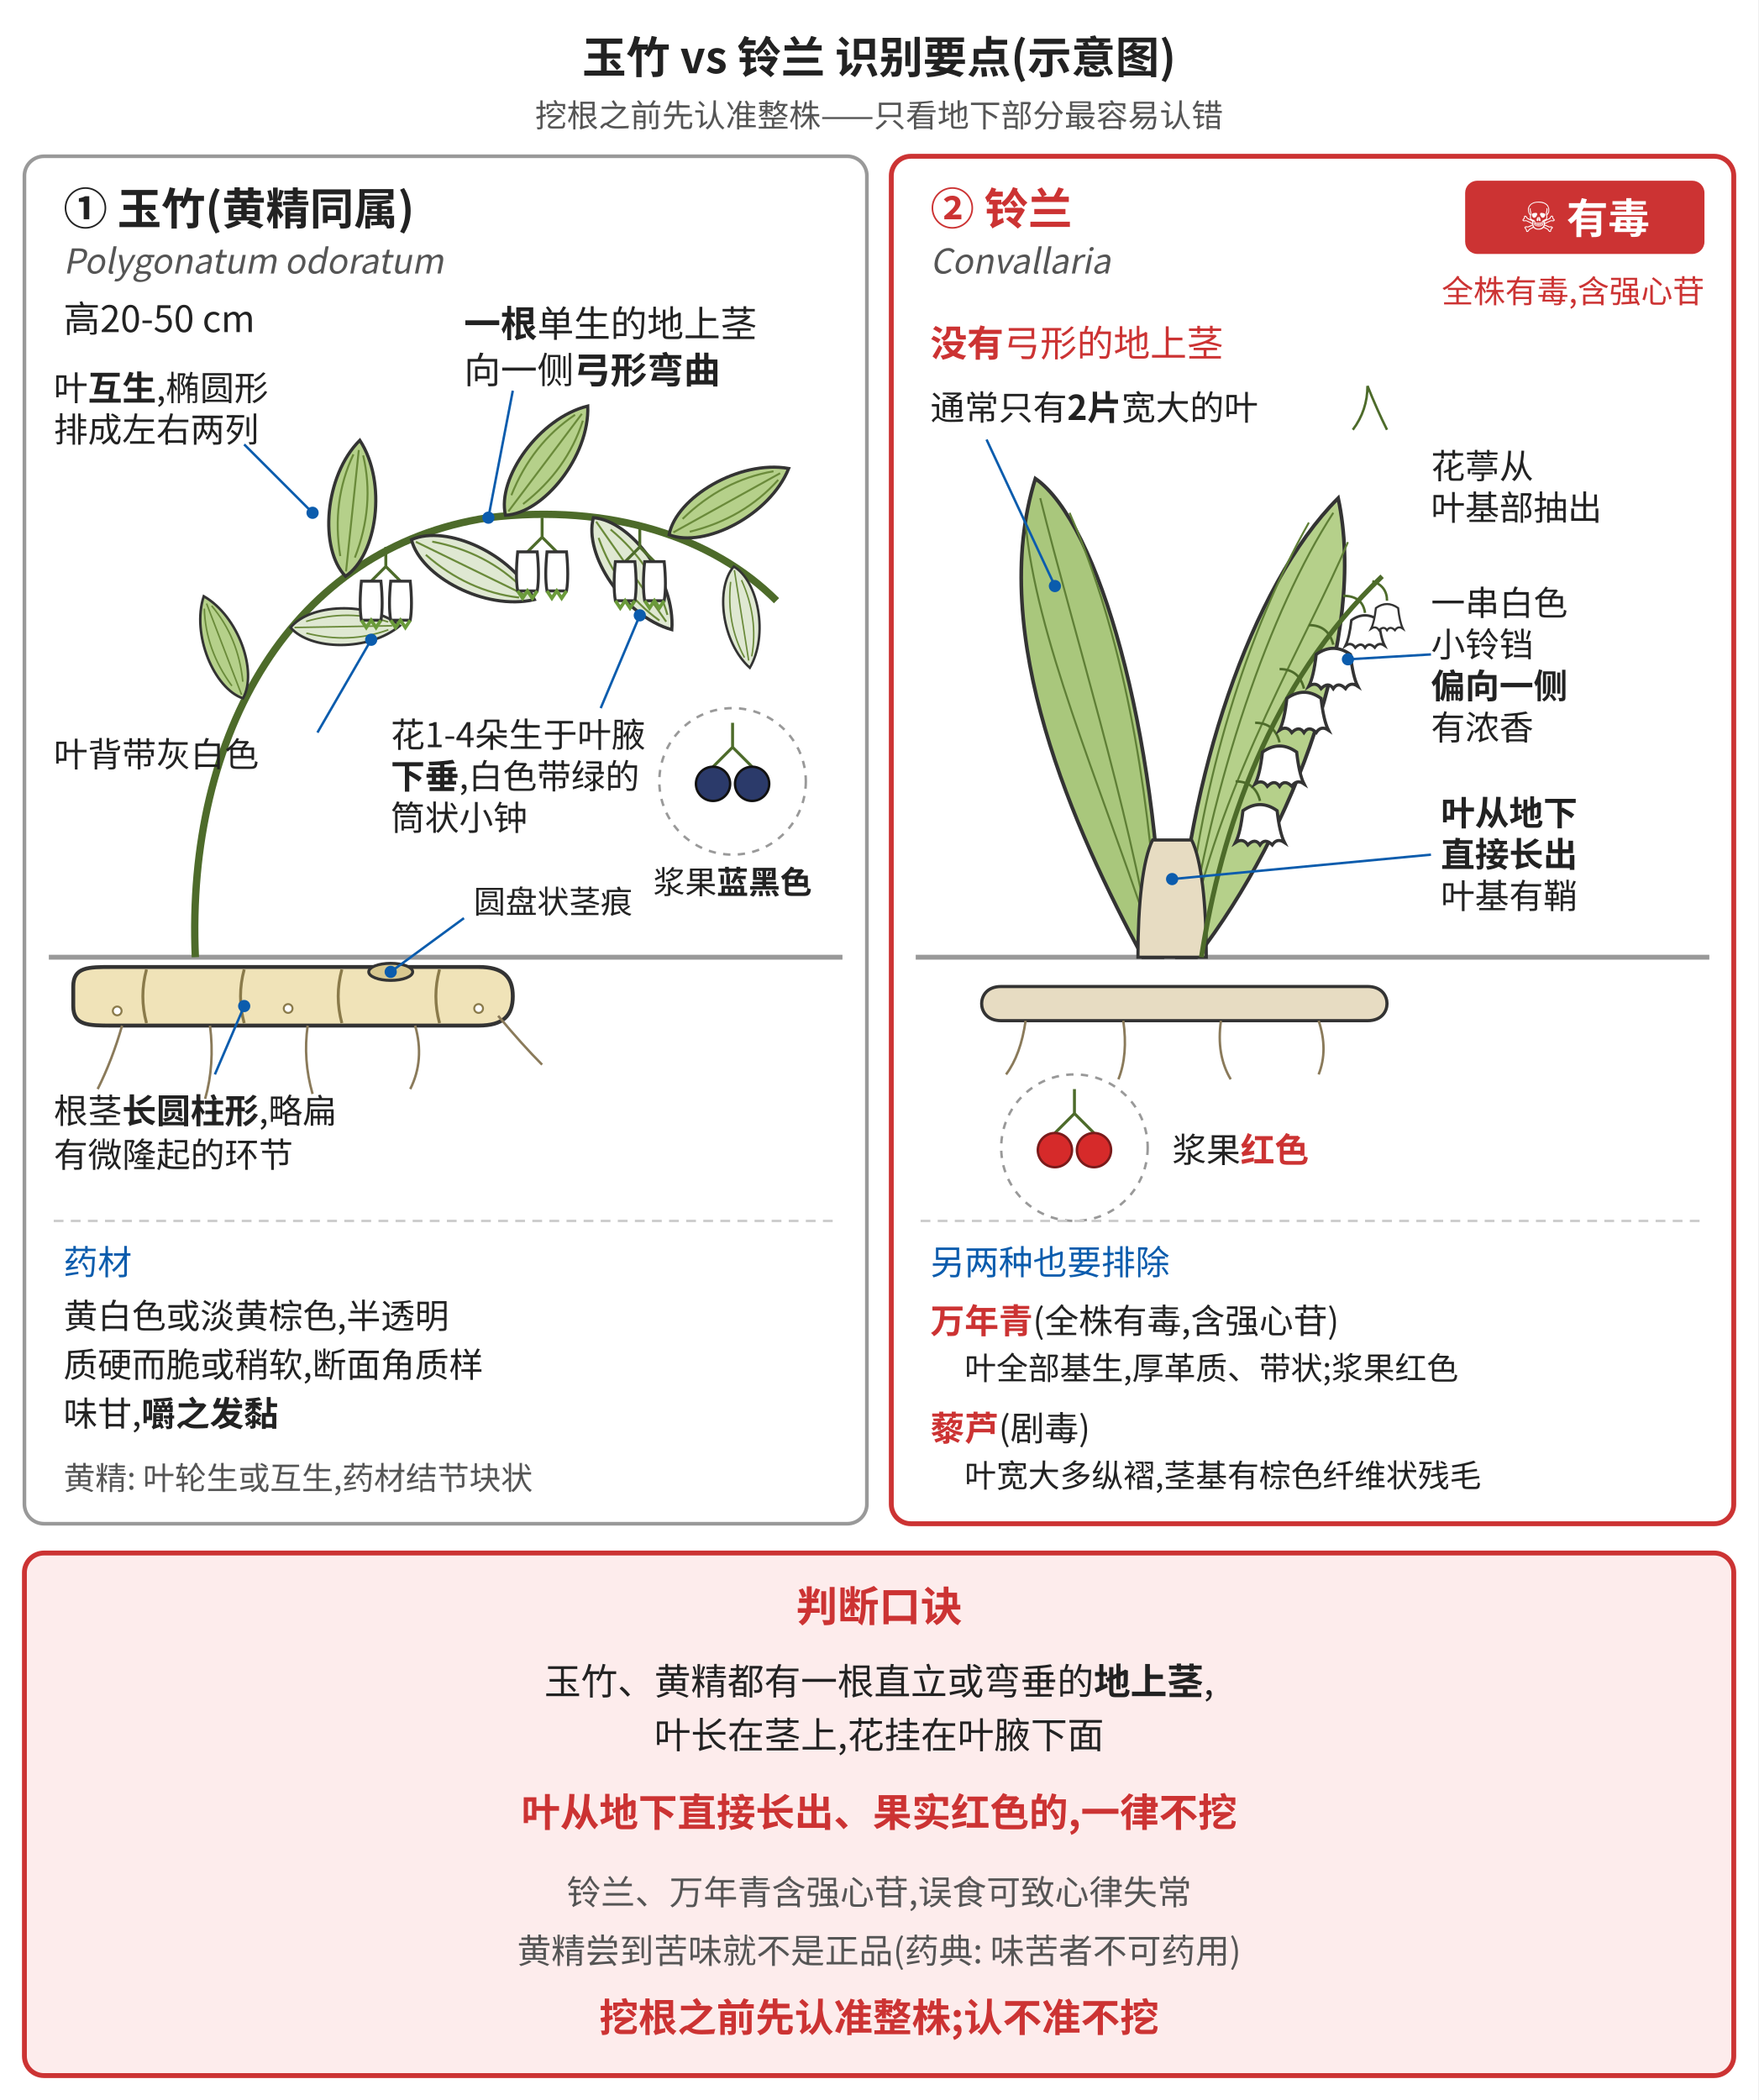
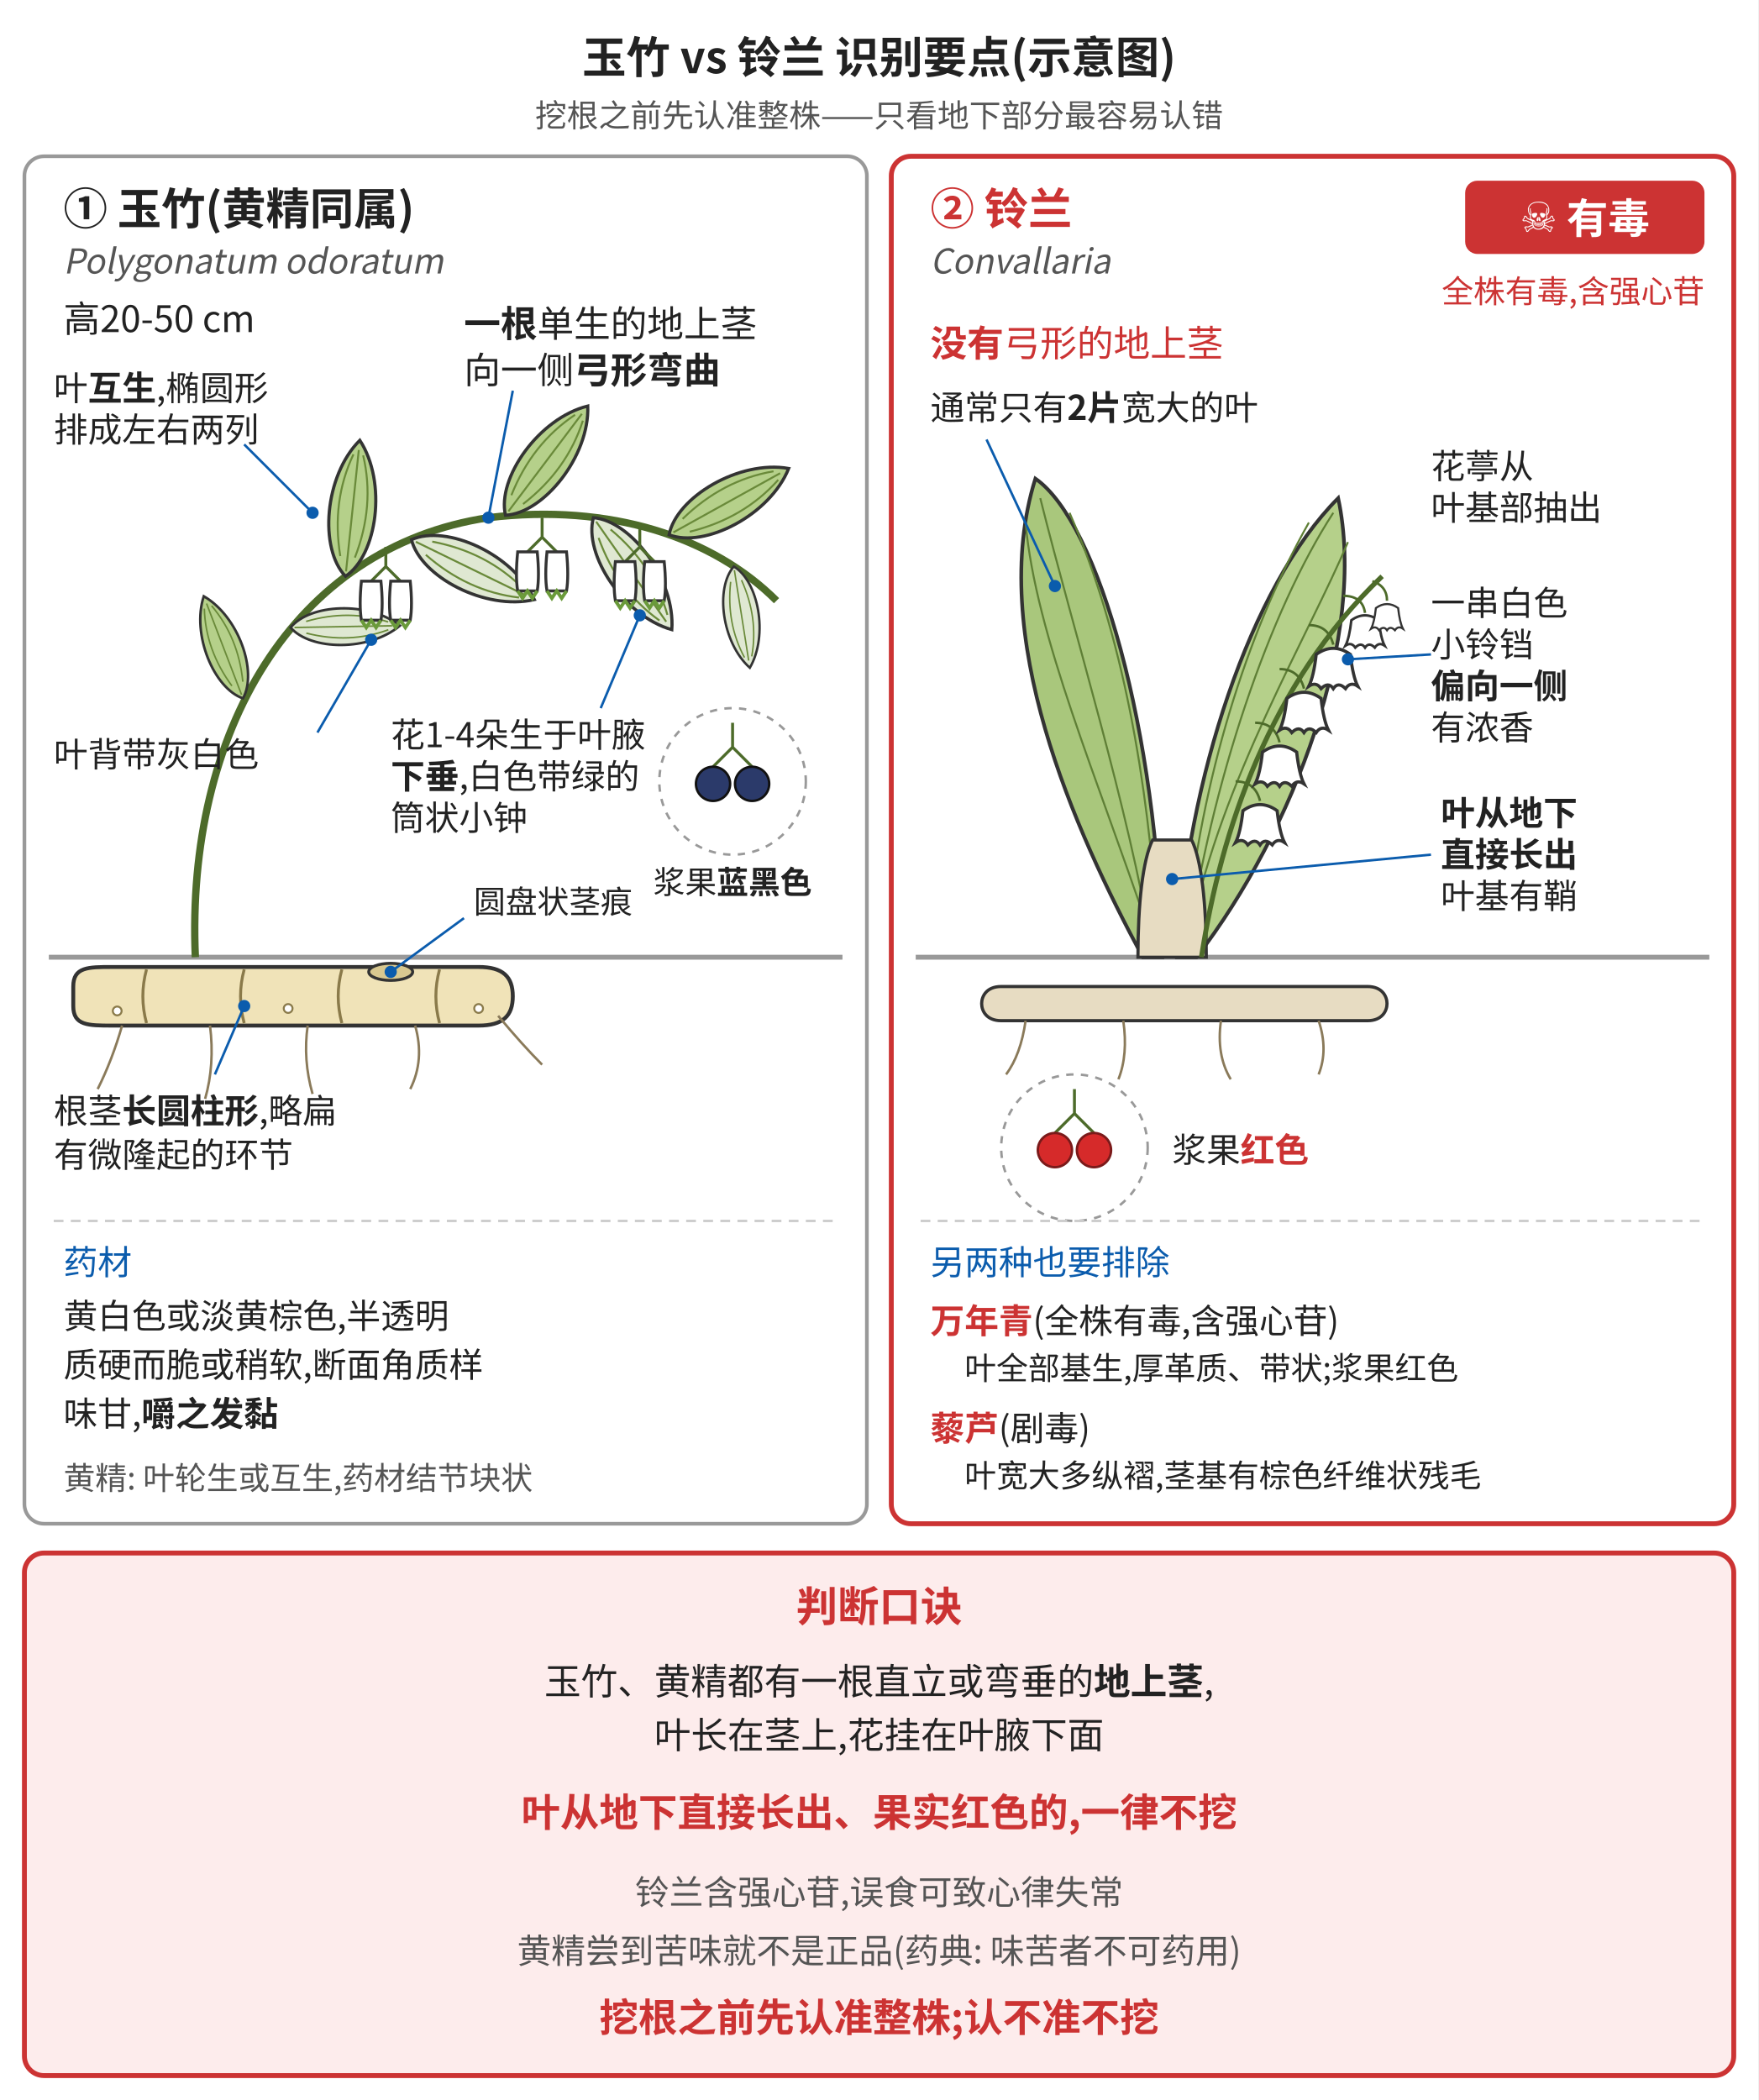
<svg xmlns="http://www.w3.org/2000/svg" viewBox="0 0 720 860" width="720" height="860" role="img" aria-label="玉竹与铃兰对照示意: 挖玉竹、黄精之前先认准整株。玉竹高20-50 cm,有一根单生、向一侧弓形弯曲的地上茎;叶互生,椭圆形,在茎上排成左右两列,叶背带灰白色;花1-4朵生于叶腋,下垂,白色带绿的筒状小钟;浆果蓝黑色;根茎长圆柱形,有微隆起的环节和圆盘状茎痕。铃兰全株有毒,含强心苷,误食可致心律失常: 没有弓形的地上茎,通常只有2片宽大的叶从地下直接长出,叶基有鞘;花葶从叶基部抽出,一串白色小铃铛偏向一侧,有浓香;浆果红色。万年青全株有毒,叶全部基生、厚革质、带状,浆果红色;藜芦剧毒,叶宽大、有许多纵向褶皱,茎基部有棕色纤维状残毛。判断口诀: 玉竹、黄精都有一根直立或弯垂的地上茎,叶长在茎上,花挂在叶腋下面;叶从地下直接长出、果实红色的,一律不挖">
  <rect width="100%" height="100%" fill="#fff" />
  <defs>
    <g id="yleaf">
      <path d="M0 0 C10 -12 40 -13 56 0 C40 13 10 12 0 0Z" stroke="#333" stroke-width="1.3" />
      <path d="M2 0 H52 M8 -3 Q30 -9 50 -2 M8 3 Q30 9 50 2" stroke="#6a8a3a" stroke-width="0.8" fill="none" />
    </g>
    <g id="ybell">
      <path d="M0 0 V8 M0 8 L-6 14 M0 8 L6 14" stroke="#4d6b2a" stroke-width="1.2" fill="none" />
      <path d="M-10 14 Q-11 24 -10 30 H-2 Q-1 24 -2 14 Z M2 14 Q1 24 2 30 H10 Q11 24 10 14 Z" fill="#fff" stroke="#333" stroke-width="1.2" />
      <path d="M-10 30 l2 3 l2 -3 l2 3 l2 -3 M2 30 l2 3 l2 -3 l2 3 l2 -3" stroke="#6a9a3a" stroke-width="1.4" fill="none" />
    </g>
    <g id="lbell">
      <path d="M-7 0 Q-8 9 -10 13 Q-7 11 -5 14 Q-2 11 0 14 Q2 11 5 14 Q7 11 10 13 Q8 9 7 0 Q0 -5 -7 0Z" fill="#fff" stroke="#333" stroke-width="1.3" />
    </g>
  </defs>
  <g font-family="'Noto Sans CJK SC','PingFang SC','Microsoft YaHei',sans-serif" fill="#222">
    <text x="360" y="30" font-size="18" font-weight="bold" text-anchor="middle">玉竹 vs 铃兰 识别要点(示意图)</text>
    <text x="360" y="52" font-size="13" fill="#555" text-anchor="middle">挖根之前先认准整株——只看地下部分最容易认错</text>
    <rect x="10" y="64" width="345" height="560" rx="8" fill="none" stroke="#999" stroke-width="1.5" />
    <rect x="365" y="64" width="345" height="560" rx="8" fill="none" stroke="#c33" stroke-width="2" />
    <text x="26" y="92" font-size="18" font-weight="bold">① 玉竹(黄精同属)</text>
    <text x="26" y="112" font-size="14" font-style="italic" fill="#555">Polygonatum odoratum</text>
    <text x="26" y="136" font-size="15">高20-50 cm</text>
    <line x1="20" y1="392" x2="345" y2="392" stroke="#999" stroke-width="2" />
    <path d="M80 392 C76 300 120 224 200 212 C250 206 292 220 318 246" stroke="#4d6b2a" stroke-width="3" fill="none" />
    <use href="#yleaf" transform="translate(99.5 286) rotate(-111) scale(0.8)" fill="#b5d08a" />
    <use href="#yleaf" transform="translate(119 257) rotate(-1) scale(0.8)" fill="#dfe8d2" />
    <use href="#yleaf" transform="translate(141.5 236) rotate(-84)" fill="#b5d08a" />
    <use href="#yleaf" transform="translate(168.5 221) rotate(26)" fill="#dfe8d2" />
    <use href="#yleaf" transform="translate(207 211) rotate(-53)" fill="#b5d08a" />
    <use href="#yleaf" transform="translate(243 212) rotate(55)" fill="#dfe8d2" />
    <use href="#yleaf" transform="translate(274 219) rotate(-29)" fill="#b5d08a" />
    <use href="#yleaf" transform="translate(300.5 232) rotate(81) scale(0.75)" fill="#dfe8d2" />
    <use href="#ybell" x="158" y="224" />
    <use href="#ybell" x="222" y="212" />
    <use href="#ybell" x="262" y="216" />
    <path d="M30 404 C30 396 36 396 46 396 H196 C206 396 210 400 210 408 C210 416 206 420 196 420 H46 C36 420 30 420 30 412 Z" fill="#f0e3b8" stroke="#333" stroke-width="1.6" />
    <g stroke="#8a7a4a" stroke-width="1.2" fill="none">
      <path d="M60 397 Q57 408 60 419 M100 397 Q97 408 100 419 M140 397 Q137 408 140 419 M180 397 Q177 408 180 419" />
    </g>
    <ellipse cx="160" cy="398" rx="9" ry="3.5" fill="#d8c890" stroke="#333" stroke-width="1.2" />
    <g fill="#fff" stroke="#8a7a4a" stroke-width="0.8">
      <circle cx="48" cy="414" r="1.8" />
      <circle cx="118" cy="413" r="1.8" />
      <circle cx="196" cy="413" r="1.8" />
    </g>
    <g stroke="#8a7a5a" stroke-width="1" fill="none">
      <path d="M50 420 Q46 434 40 446 M86 420 Q88 436 84 450 M126 420 Q124 434 128 448 M170 420 Q174 434 168 446 M204 416 Q214 428 222 436" />
    </g>
    <circle cx="300" cy="320" r="30" fill="#fff" stroke="#999" stroke-width="1" stroke-dasharray="3 3" />
    <path d="M300 296 V306 M300 306 L292 314 M300 306 L308 314" stroke="#4d6b2a" stroke-width="1.2" fill="none" />
    <circle cx="292" cy="321" r="7" fill="#2b3a6a" stroke="#111" stroke-width="1" />
    <circle cx="308" cy="321" r="7" fill="#2b3a6a" stroke="#111" stroke-width="1" />
    <g stroke="#0b5cad" stroke-width="1" fill="none">
      <path d="M200 212 L210 160" />
      <path d="M128 210 L100 182" />
      <path d="M152 262 L130 300" />
      <path d="M262 252 L246 290" />
      <path d="M160 398 L190 376" />
      <path d="M100 412 L88 440" />
    </g>
    <g fill="#0b5cad">
      <circle cx="200" cy="212" r="2.5" />
      <circle cx="128" cy="210" r="2.5" />
      <circle cx="152" cy="262" r="2.5" />
      <circle cx="262" cy="252" r="2.5" />
      <circle cx="160" cy="398" r="2.5" />
      <circle cx="100" cy="412" r="2.5" />
    </g>
    <text x="190" y="138" font-size="15">
      <tspan font-weight="bold">一根</tspan>单生的地上茎</text>
    <text x="190" y="157" font-size="15">向一侧<tspan font-weight="bold">弓形弯曲</tspan>
    </text>
    <text x="22" y="164" font-size="14">叶<tspan font-weight="bold">互生</tspan>,椭圆形</text>
    <text x="22" y="181" font-size="14">排成左右两列</text>
    <text x="22" y="314" font-size="14">叶背带灰白色</text>
    <text x="160" y="306" font-size="14">花1-4朵生于叶腋</text>
    <text x="160" y="323" font-size="14">
      <tspan font-weight="bold">下垂</tspan>,白色带绿的</text>
    <text x="160" y="340" font-size="14">筒状小钟</text>
    <text x="300" y="366" font-size="13" text-anchor="middle">浆果<tspan font-weight="bold">蓝黑色</tspan>
    </text>
    <text x="194" y="374" font-size="13">圆盘状茎痕</text>
    <text x="22" y="460" font-size="14">根茎<tspan font-weight="bold">长圆柱形</tspan>,略扁</text>
    <text x="22" y="478" font-size="14">有微隆起的环节</text>
    <line x1="22" y1="500" x2="343" y2="500" stroke="#ccc" stroke-dasharray="4 3" />
    <text x="26" y="522" font-size="14" fill="#0b5cad">药材</text>
    <text x="26" y="544" font-size="14">黄白色或淡黄棕色,半透明</text>
    <text x="26" y="564" font-size="14">质硬而脆或稍软,断面角质样</text>
    <text x="26" y="584" font-size="14">味甘,<tspan font-weight="bold">嚼之发黏</tspan>
    </text>
    <text x="26" y="610" font-size="13" fill="#555">黄精: 叶轮生或互生,药材结节块状</text>
    <text x="381" y="92" font-size="18" font-weight="bold" fill="#c33">② 铃兰</text>
    <text x="381" y="112" font-size="14" font-style="italic" fill="#555">Convallaria</text>
    <rect x="600" y="74" width="98" height="30" rx="5" fill="#c33" />
    <text x="649" y="95" font-size="17" font-weight="bold" fill="#fff" text-anchor="middle">☠️ 有毒</text>
    <text x="698" y="124" font-size="13" fill="#c33" text-anchor="end">全株有毒,含强心苷</text>
    <text x="381" y="146" font-size="15" fill="#c33">
      <tspan font-weight="bold">没有</tspan>弓形的地上茎</text>
    <line x1="375" y1="392" x2="700" y2="392" stroke="#999" stroke-width="2" />
    <path d="M468 392 C440 340 404 260 424 196 C450 214 474 300 476 392 Z" fill="#a9c77c" stroke="#333" stroke-width="1.5" />
    <path d="M472 390 C462 330 440 260 426 204 M470 380 C450 320 424 260 420 214 M474 380 C470 320 460 260 438 210" stroke="#5f7f36" stroke-width="0.8" fill="none" />
    <path d="M482 392 C486 320 512 240 548 204 C560 260 530 340 490 392 Z" fill="#b5d08a" stroke="#333" stroke-width="1.5" />
    <path d="M486 390 C496 320 520 250 546 210 M488 380 C500 320 536 260 552 222 M486 380 C492 320 510 260 536 214" stroke="#5f7f36" stroke-width="0.8" fill="none" />
    <path d="M466 392 C466 370 468 352 472 344 L488 344 C492 352 494 370 494 392 Z" fill="#e7dcc2" stroke="#333" stroke-width="1.3" />
    <path d="M492 392 C500 340 520 280 566 236" stroke="#4d6b2a" stroke-width="2" fill="none" />
    <g stroke="#4d6b2a" stroke-width="1" fill="none">
      <path d="M506 320 Q514 320 516 328 M514 296 Q522 296 524 304 M524 274 Q532 274 534 282 M536 256 Q544 256 546 264 M550 244 Q558 244 559 251 M562 238 Q568 240 568 246" />
    </g>
    <use href="#lbell" x="516" y="332" />
    <use href="#lbell" x="524" y="308" />
    <use href="#lbell" x="534" y="286" />
    <use href="#lbell" x="546" y="268" />
    <use href="#lbell" transform="translate(559 254) scale(0.8)" />
    <use href="#lbell" transform="translate(568 249) scale(0.65)" />
-     <g stroke="#4d6b2a" stroke-width="1" fill="none">
-       <path d="M560 158 Q560 168 554 176 M560 158 Q564 168 568 176" />
-     </g>
    <path d="M410 404 H560 C566 404 568 408 568 411 C568 414 566 418 560 418 H410 C404 418 402 414 402 411 C402 408 404 404 410 404 Z" fill="#e7dcc2" stroke="#333" stroke-width="1.3" />
    <g stroke="#8a7a5a" stroke-width="1" fill="none">
      <path d="M420 418 Q418 432 412 440 M460 418 Q462 432 458 442 M500 418 Q498 432 504 442 M540 418 Q544 430 540 440" />
    </g>
    <circle cx="440" cy="470" r="30" fill="#fff" stroke="#999" stroke-width="1" stroke-dasharray="3 3" />
    <path d="M440 446 V456 M440 456 L432 464 M440 456 L448 464" stroke="#4d6b2a" stroke-width="1.2" fill="none" />
    <circle cx="432" cy="471" r="7" fill="#d62a2a" stroke="#7a1a1a" stroke-width="1" />
    <circle cx="448" cy="471" r="7" fill="#d62a2a" stroke="#7a1a1a" stroke-width="1" />
    <text x="480" y="476" font-size="14">浆果<tspan font-weight="bold" fill="#c33">红色</tspan>
    </text>
    <g stroke="#0b5cad" stroke-width="1" fill="none">
      <path d="M432 240 L404 180" />
      <path d="M480 360 L586 350" />
      <path d="M552 270 L586 268" />
    </g>
    <g fill="#0b5cad">
      <circle cx="432" cy="240" r="2.5" />
      <circle cx="480" cy="360" r="2.5" />
      <circle cx="552" cy="270" r="2.5" />
    </g>
    <text x="381" y="172" font-size="14">通常只有<tspan font-weight="bold">2片</tspan>宽大的叶</text>
-     <text x="381" y="190" font-size="14" fill="#fff">.</text>
    <text x="586" y="196" font-size="14">花葶从</text>
    <text x="586" y="213" font-size="14">叶基部抽出</text>
    <text x="586" y="252" font-size="14">一串白色</text>
    <text x="586" y="269" font-size="14">小铃铛</text>
    <text x="586" y="286" font-size="14">
      <tspan font-weight="bold">偏向一侧</tspan>
    </text>
    <text x="586" y="303" font-size="14">有浓香</text>
    <text x="590" y="338" font-size="14">
      <tspan font-weight="bold">叶从地下</tspan>
    </text>
    <text x="590" y="355" font-size="14">
      <tspan font-weight="bold">直接长出</tspan>
    </text>
    <text x="590" y="372" font-size="14">叶基有鞘</text>
    <line x1="377" y1="500" x2="698" y2="500" stroke="#ccc" stroke-dasharray="4 3" />
    <text x="381" y="522" font-size="14" fill="#0b5cad">另两种也要排除</text>
    <text x="381" y="546" font-size="14">
      <tspan font-weight="bold" fill="#c33">万年青</tspan>(全株有毒,含强心苷)</text>
    <text x="395" y="565" font-size="13">叶全部基生,厚革质、带状;浆果红色</text>
    <text x="381" y="590" font-size="14">
      <tspan font-weight="bold" fill="#c33">藜芦</tspan>(剧毒)</text>
    <text x="395" y="609" font-size="13">叶宽大多纵褶,茎基有棕色纤维状残毛</text>
    <rect x="10" y="636" width="700" height="214" rx="8" fill="#fdecec" stroke="#c33" stroke-width="2" />
    <text x="360" y="664" font-size="17" font-weight="bold" fill="#c33" text-anchor="middle">判断口诀</text>
    <text x="360" y="694" font-size="15" text-anchor="middle">玉竹、黄精都有一根直立或弯垂的<tspan font-weight="bold">地上茎</tspan>,</text>
    <text x="360" y="716" font-size="15" text-anchor="middle">叶长在茎上,花挂在叶腋下面</text>
    <text x="360" y="748" font-size="16" font-weight="bold" fill="#c33" text-anchor="middle">叶从地下直接长出、果实红色的,一律不挖</text>
-     <text x="360" y="780" font-size="14" fill="#555" text-anchor="middle">铃兰、万年青含强心苷,误食可致心律失常</text>
+     <text x="360" y="780" font-size="14" fill="#555" text-anchor="middle">铃兰含强心苷,误食可致心律失常</text>
    <text x="360" y="804" font-size="14" fill="#555" text-anchor="middle">黄精尝到苦味就不是正品(药典: 味苦者不可药用)</text>
    <text x="360" y="832" font-size="16" font-weight="bold" fill="#c33" text-anchor="middle">挖根之前先认准整株;认不准不挖</text>
  </g>
</svg>
